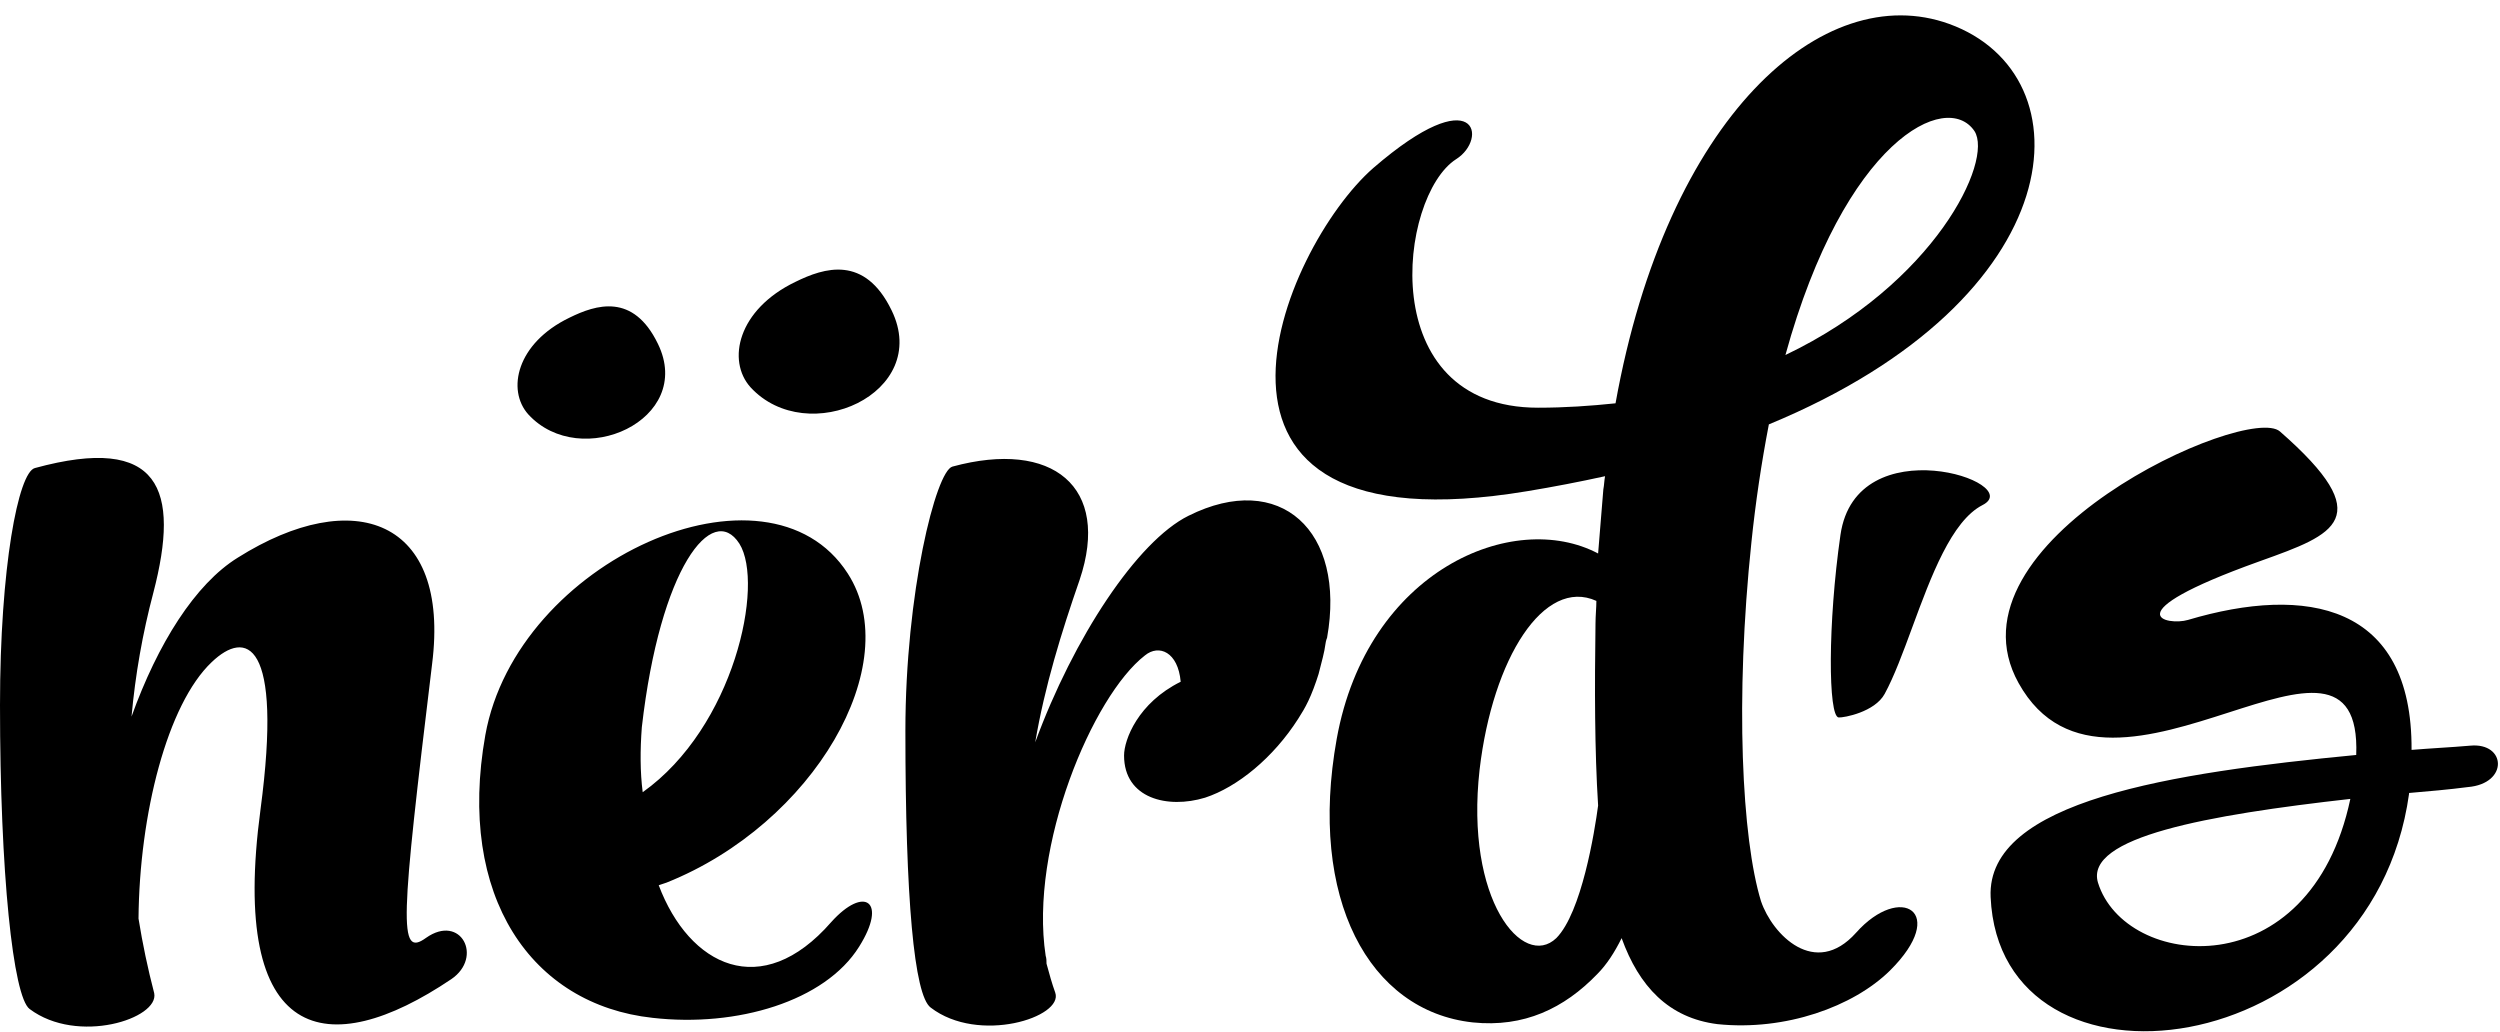
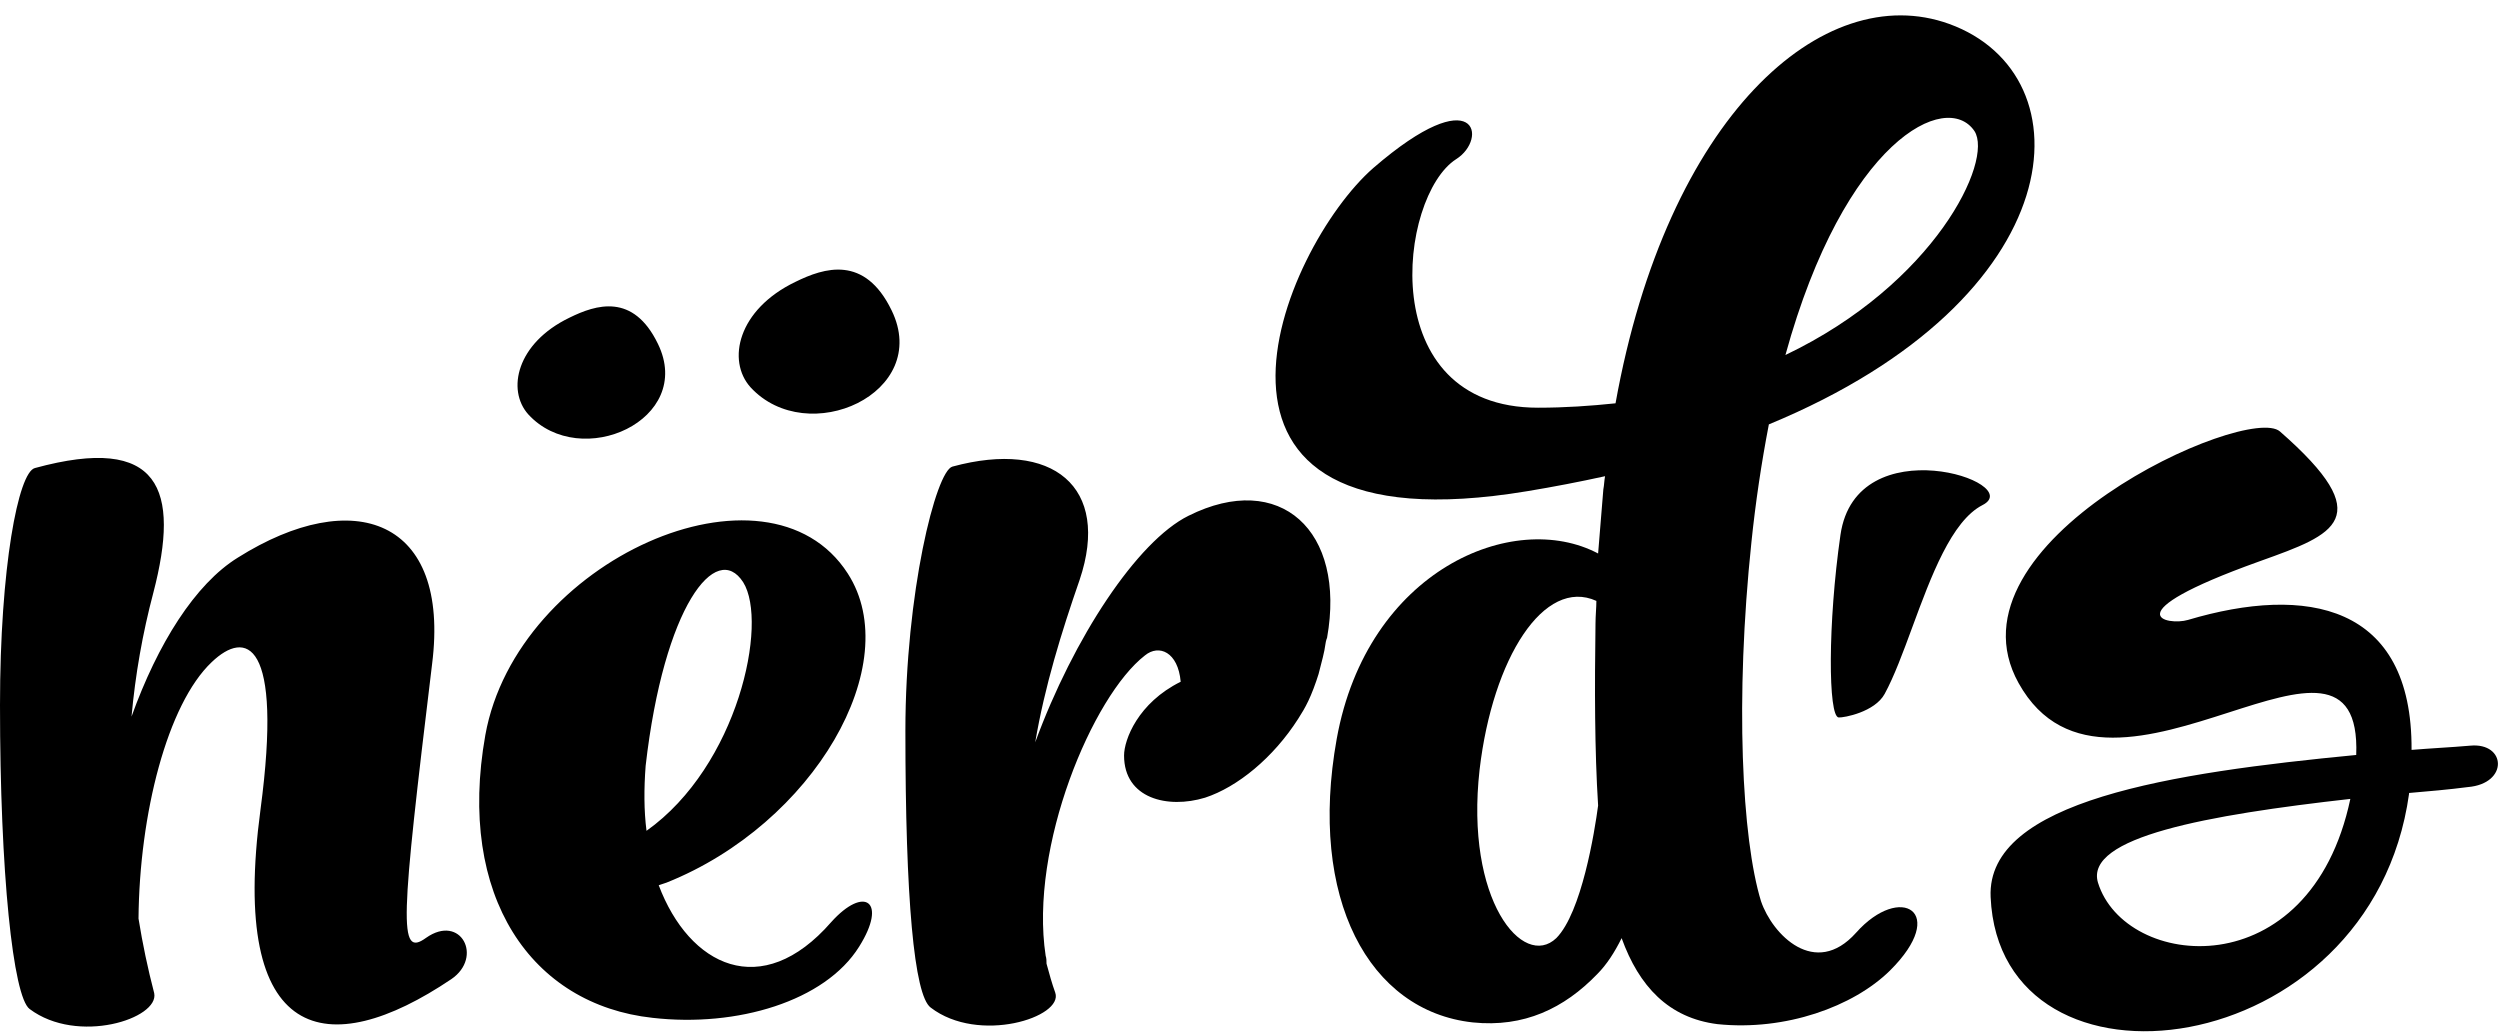
<svg xmlns="http://www.w3.org/2000/svg" width="160" height="66" viewBox="0 0 160 66" fill="none">
-   <path fill-rule="evenodd" clip-rule="evenodd" d="M48.031 24.783C51.682 28.757 59.647 25.158 57.062 19.861C55.336 16.305 52.75 17.13 50.904 18.041C47.208 19.82 46.509 23.088 48.031 24.783ZM42.105 22.002C44.481 26.868 37.168 30.173 33.813 26.523C32.415 24.968 33.058 21.963 36.449 20.33C38.146 19.494 40.522 18.734 42.105 22.002ZM157.936 50.374C156.715 50.533 155.442 50.642 154.221 50.747L154.179 50.751V50.807C151.764 68.171 127.991 71.038 127.4 57.406C127.131 51.239 138.993 49.456 150.798 48.318C151.007 42.911 147.233 44.123 142.648 45.596C137.829 47.144 132.115 48.979 129.19 43.717C124.171 34.692 143.822 25.779 145.918 27.615C152.271 33.177 149.4 34.206 144.727 35.882L144.539 35.95C135.049 39.36 138.748 40.057 140.028 39.676C147.597 37.423 154.394 38.636 154.34 47.993C154.955 47.942 155.557 47.903 156.154 47.863L156.154 47.863C156.807 47.821 157.452 47.778 158.097 47.722C160.403 47.507 160.564 50.157 157.936 50.374ZM150.422 51.13C141.298 52.158 133.409 53.566 134.269 56.485C135.985 62.058 147.846 63.303 150.422 51.13ZM117.79 34.23C116.975 39.88 116.996 45.881 117.678 45.918C118.012 45.937 119.982 45.572 120.617 44.411C121.226 43.293 121.794 41.754 122.388 40.141L122.388 40.141L122.388 40.141L122.388 40.141L122.388 40.141L122.388 40.141L122.388 40.141C123.586 36.891 124.895 33.34 126.883 32.324C129.725 30.873 118.795 27.279 117.79 34.23ZM28.883 62.666C20.964 68.004 14.664 66.825 16.671 51.818C18.121 40.914 15.723 40.297 13.549 42.376C10.704 45.073 8.921 52.099 8.865 58.788C9.123 60.395 9.458 61.989 9.869 63.564C10.203 65.194 4.962 66.879 1.895 64.575C0.837 63.79 0 55.865 0 45.131C0 36.307 1.171 30.236 2.23 29.956C10.259 27.765 11.542 31.304 9.813 37.937C9.125 40.534 8.659 43.185 8.418 45.861C10.091 41.197 12.489 37.376 15.221 35.688C22.637 31.024 28.826 33.215 27.655 42.489C25.648 59.069 25.481 61.316 27.265 60.024C29.496 58.45 30.945 61.262 28.883 62.666ZM41.766 65.142C47.176 65.761 52.807 64.074 54.982 60.59C56.821 57.667 55.316 56.655 53.197 59.015C48.737 64.131 44.109 61.826 42.158 56.655L42.66 56.487C52.082 52.721 57.992 42.493 54.257 36.704C49.126 28.723 33.069 35.86 31.061 47.045C29.221 57.386 34.016 64.299 41.766 65.142ZM41.133 50.701C46.988 46.542 48.939 37.381 47.322 34.796C45.594 32.099 42.248 36.313 41.077 46.542C40.966 48.003 40.966 49.407 41.133 50.701ZM77.125 51.051C79.188 50.376 81.494 48.499 83.091 45.992C83.538 45.289 83.914 44.657 84.43 43.012C84.368 43.211 84.391 43.12 84.451 42.895C84.559 42.486 84.784 41.633 84.82 41.271C84.82 41.215 84.876 40.932 84.932 40.822C86.157 33.965 81.921 30.086 76.065 33.009C72.776 34.638 68.706 40.822 66.253 47.51C66.866 43.912 67.925 40.484 69.096 37.111C71.103 31.154 67.368 28.119 60.956 29.862C59.896 30.143 57.945 37.955 57.945 46.779C57.945 57.513 58.503 63.695 59.562 64.483C62.628 66.843 68.092 65.101 67.535 63.527C67.319 62.929 67.155 62.328 66.993 61.73L66.977 61.673C66.977 61.504 66.977 61.335 66.922 61.167C65.861 54.196 69.933 44.532 73.278 41.946C74.17 41.215 75.396 41.721 75.564 43.632C72.832 44.981 71.94 47.342 71.94 48.353C71.94 51.107 74.727 51.781 77.125 51.051Z" fill="black" />
+   <path fill-rule="evenodd" clip-rule="evenodd" d="M48.031 24.783C51.682 28.757 59.647 25.158 57.062 19.861C55.336 16.305 52.75 17.13 50.904 18.041C47.208 19.82 46.509 23.088 48.031 24.783ZM42.105 22.002C44.481 26.868 37.168 30.173 33.813 26.523C32.415 24.968 33.058 21.963 36.449 20.33C38.146 19.494 40.522 18.734 42.105 22.002ZM157.936 50.374C156.715 50.533 155.442 50.642 154.221 50.747L154.179 50.751V50.807C151.764 68.171 127.991 71.038 127.4 57.406C127.131 51.239 138.993 49.456 150.798 48.318C151.007 42.911 147.233 44.123 142.648 45.596C137.829 47.144 132.115 48.979 129.19 43.717C124.171 34.692 143.822 25.779 145.918 27.615C152.271 33.177 149.4 34.206 144.727 35.882L144.539 35.95C135.049 39.36 138.748 40.057 140.028 39.676C147.597 37.423 154.394 38.636 154.34 47.993C154.955 47.942 155.557 47.903 156.154 47.863L156.154 47.863C156.807 47.821 157.452 47.778 158.097 47.722C160.403 47.507 160.564 50.157 157.936 50.374ZM150.422 51.13C141.298 52.158 133.409 53.566 134.269 56.485C135.985 62.058 147.846 63.303 150.422 51.13ZM117.79 34.23C116.975 39.88 116.996 45.881 117.678 45.918C118.012 45.937 119.982 45.572 120.617 44.411C121.226 43.293 121.794 41.754 122.388 40.141L122.388 40.141L122.388 40.141L122.388 40.141L122.388 40.141L122.388 40.141L122.388 40.141C123.586 36.891 124.895 33.34 126.883 32.324C129.725 30.873 118.795 27.279 117.79 34.23ZM28.883 62.666C20.964 68.004 14.664 66.825 16.671 51.818C18.121 40.914 15.723 40.297 13.549 42.376C10.704 45.073 8.921 52.099 8.865 58.788C9.123 60.395 9.458 61.989 9.869 63.564C10.203 65.194 4.962 66.879 1.895 64.575C0.837 63.79 0 55.865 0 45.131C0 36.307 1.171 30.236 2.23 29.956C10.259 27.765 11.542 31.304 9.813 37.937C9.125 40.534 8.659 43.185 8.418 45.861C10.091 41.197 12.489 37.376 15.221 35.688C22.637 31.024 28.826 33.215 27.655 42.489C25.648 59.069 25.481 61.316 27.265 60.024C29.496 58.45 30.945 61.262 28.883 62.666ZM41.766 65.142C47.176 65.761 52.807 64.074 54.982 60.59C56.821 57.667 55.316 56.655 53.197 59.015C48.737 64.131 44.109 61.826 42.158 56.655L42.66 56.487C52.082 52.721 57.992 42.493 54.257 36.704C49.126 28.723 33.069 35.86 31.061 47.045C29.221 57.386 34.016 64.299 41.766 65.142ZM41.377 53.172C47.232 49.013 49.183 39.852 47.566 37.267C45.838 34.57 42.492 38.784 41.321 49.013C41.21 50.474 41.21 51.878 41.377 53.172ZM77.125 51.051C79.188 50.376 81.494 48.499 83.091 45.992C83.538 45.289 83.914 44.657 84.43 43.012C84.368 43.211 84.391 43.12 84.451 42.895C84.559 42.486 84.784 41.633 84.82 41.271C84.82 41.215 84.876 40.932 84.932 40.822C86.157 33.965 81.921 30.086 76.065 33.009C72.776 34.638 68.706 40.822 66.253 47.51C66.866 43.912 67.925 40.484 69.096 37.111C71.103 31.154 67.368 28.119 60.956 29.862C59.896 30.143 57.945 37.955 57.945 46.779C57.945 57.513 58.503 63.695 59.562 64.483C62.628 66.843 68.092 65.101 67.535 63.527C67.319 62.929 67.155 62.328 66.993 61.73L66.977 61.673C66.977 61.504 66.977 61.335 66.922 61.167C65.861 54.196 69.933 44.532 73.278 41.946C74.17 41.215 75.396 41.721 75.564 43.632C72.832 44.981 71.94 47.342 71.94 48.353C71.94 51.107 74.727 51.781 77.125 51.051Z" fill="black" />
  <path fill-rule="evenodd" clip-rule="evenodd" d="M113.207 27.161C112.726 29.654 112.354 32.167 112.092 34.692C111.033 44.752 111.48 53.688 112.705 57.678C113.431 59.815 116.162 62.624 118.783 59.701C121.626 56.498 124.75 58.352 120.957 62.117C118.617 64.422 114.268 65.995 109.918 65.545C106.795 65.152 104.9 63.13 103.784 60.04C103.34 60.938 102.837 61.725 102.224 62.342C100.105 64.535 97.539 65.772 94.25 65.434C87.613 64.704 83.712 57.511 85.551 47.281C87.503 36.49 96.87 32.556 102.279 35.424C102.391 34.075 102.502 32.725 102.614 31.32C102.642 31.18 102.655 31.039 102.669 30.898C102.683 30.758 102.697 30.617 102.724 30.477C101.079 30.839 99.424 31.157 97.762 31.433C73.787 35.423 82.04 15.864 87.894 10.75C94.53 5.017 95.254 8.895 93.191 10.188C89.511 12.548 87.894 26.093 98.432 26.093C100.161 26.093 101.778 25.981 103.394 25.812C106.685 7.49 116.665 -1.391 124.75 1.532C133.726 4.792 132.779 19.067 113.207 27.161ZM102.279 51.554C102.055 48.012 102.055 44.022 102.112 39.918C102.112 39.658 102.127 39.397 102.141 39.145C102.155 38.907 102.168 38.675 102.168 38.457C98.822 36.939 95.533 42.11 94.695 49.249C93.749 57.622 97.483 62.062 99.603 60.04C101.22 58.409 102.056 53.237 102.279 51.554ZM126.365 8.389C124.581 5.747 118.058 8.951 114.267 22.721C123.802 18.167 127.593 10.299 126.365 8.389Z" fill="black" />
</svg>
